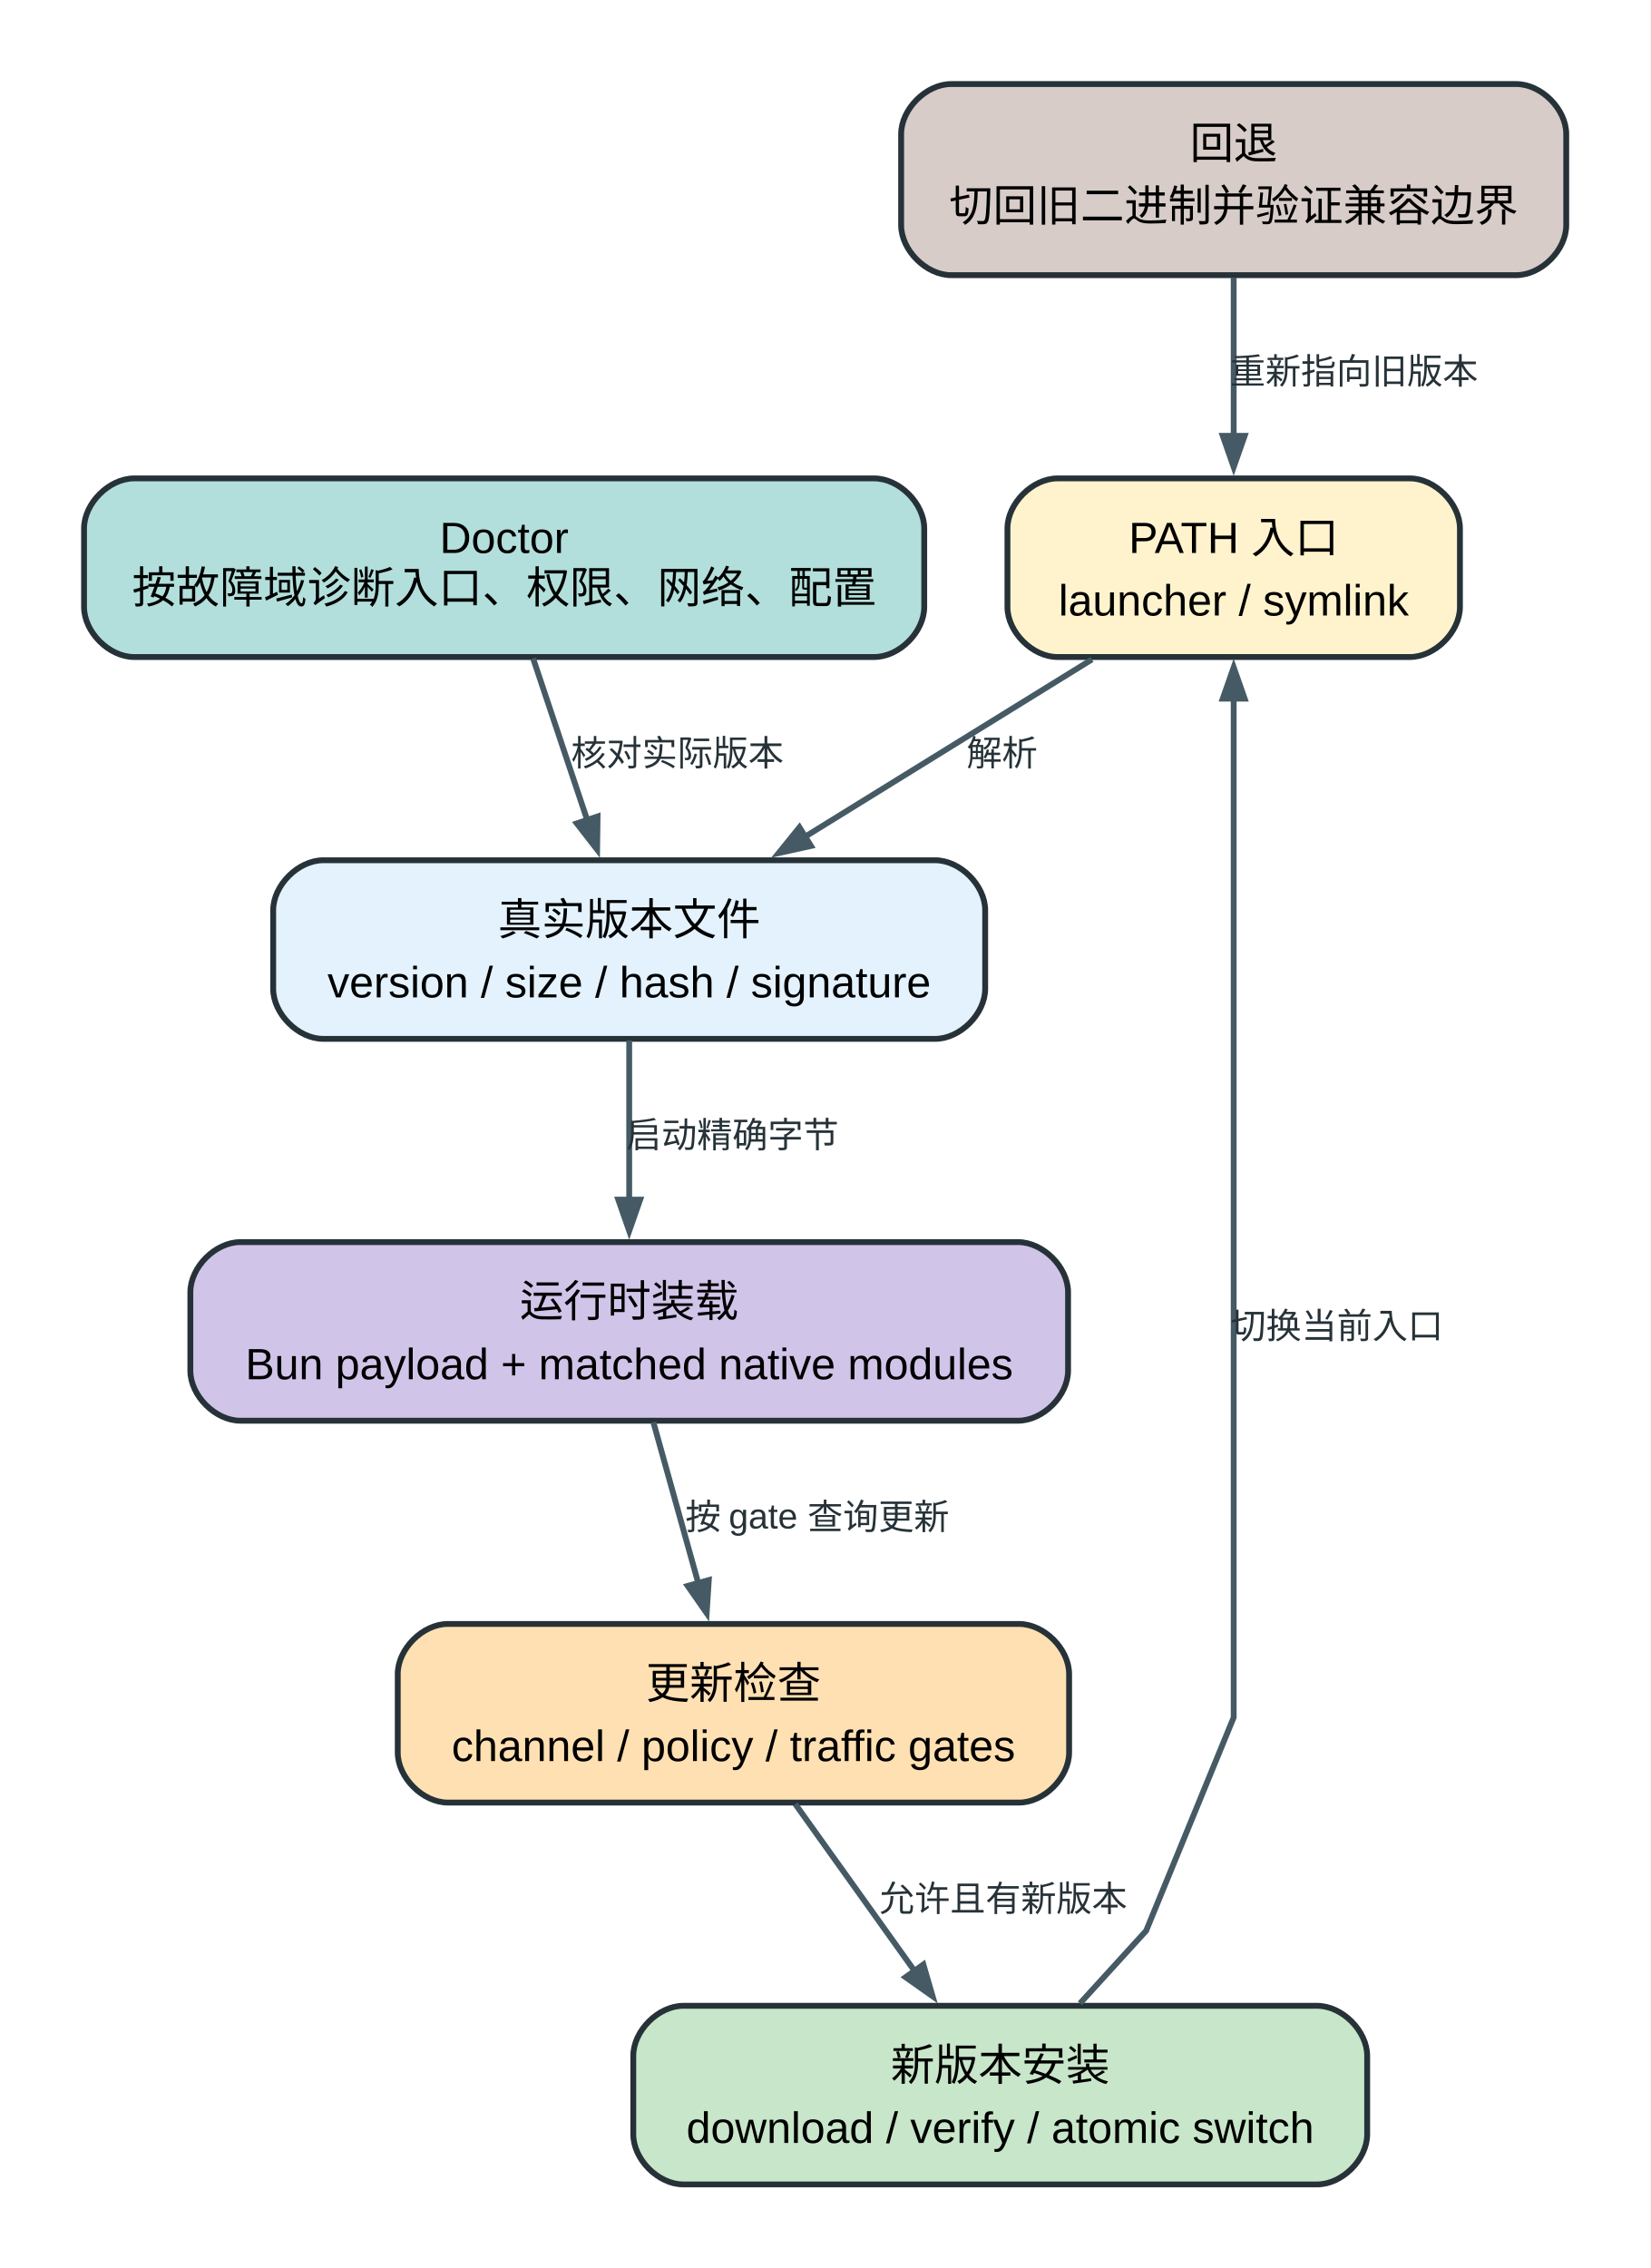
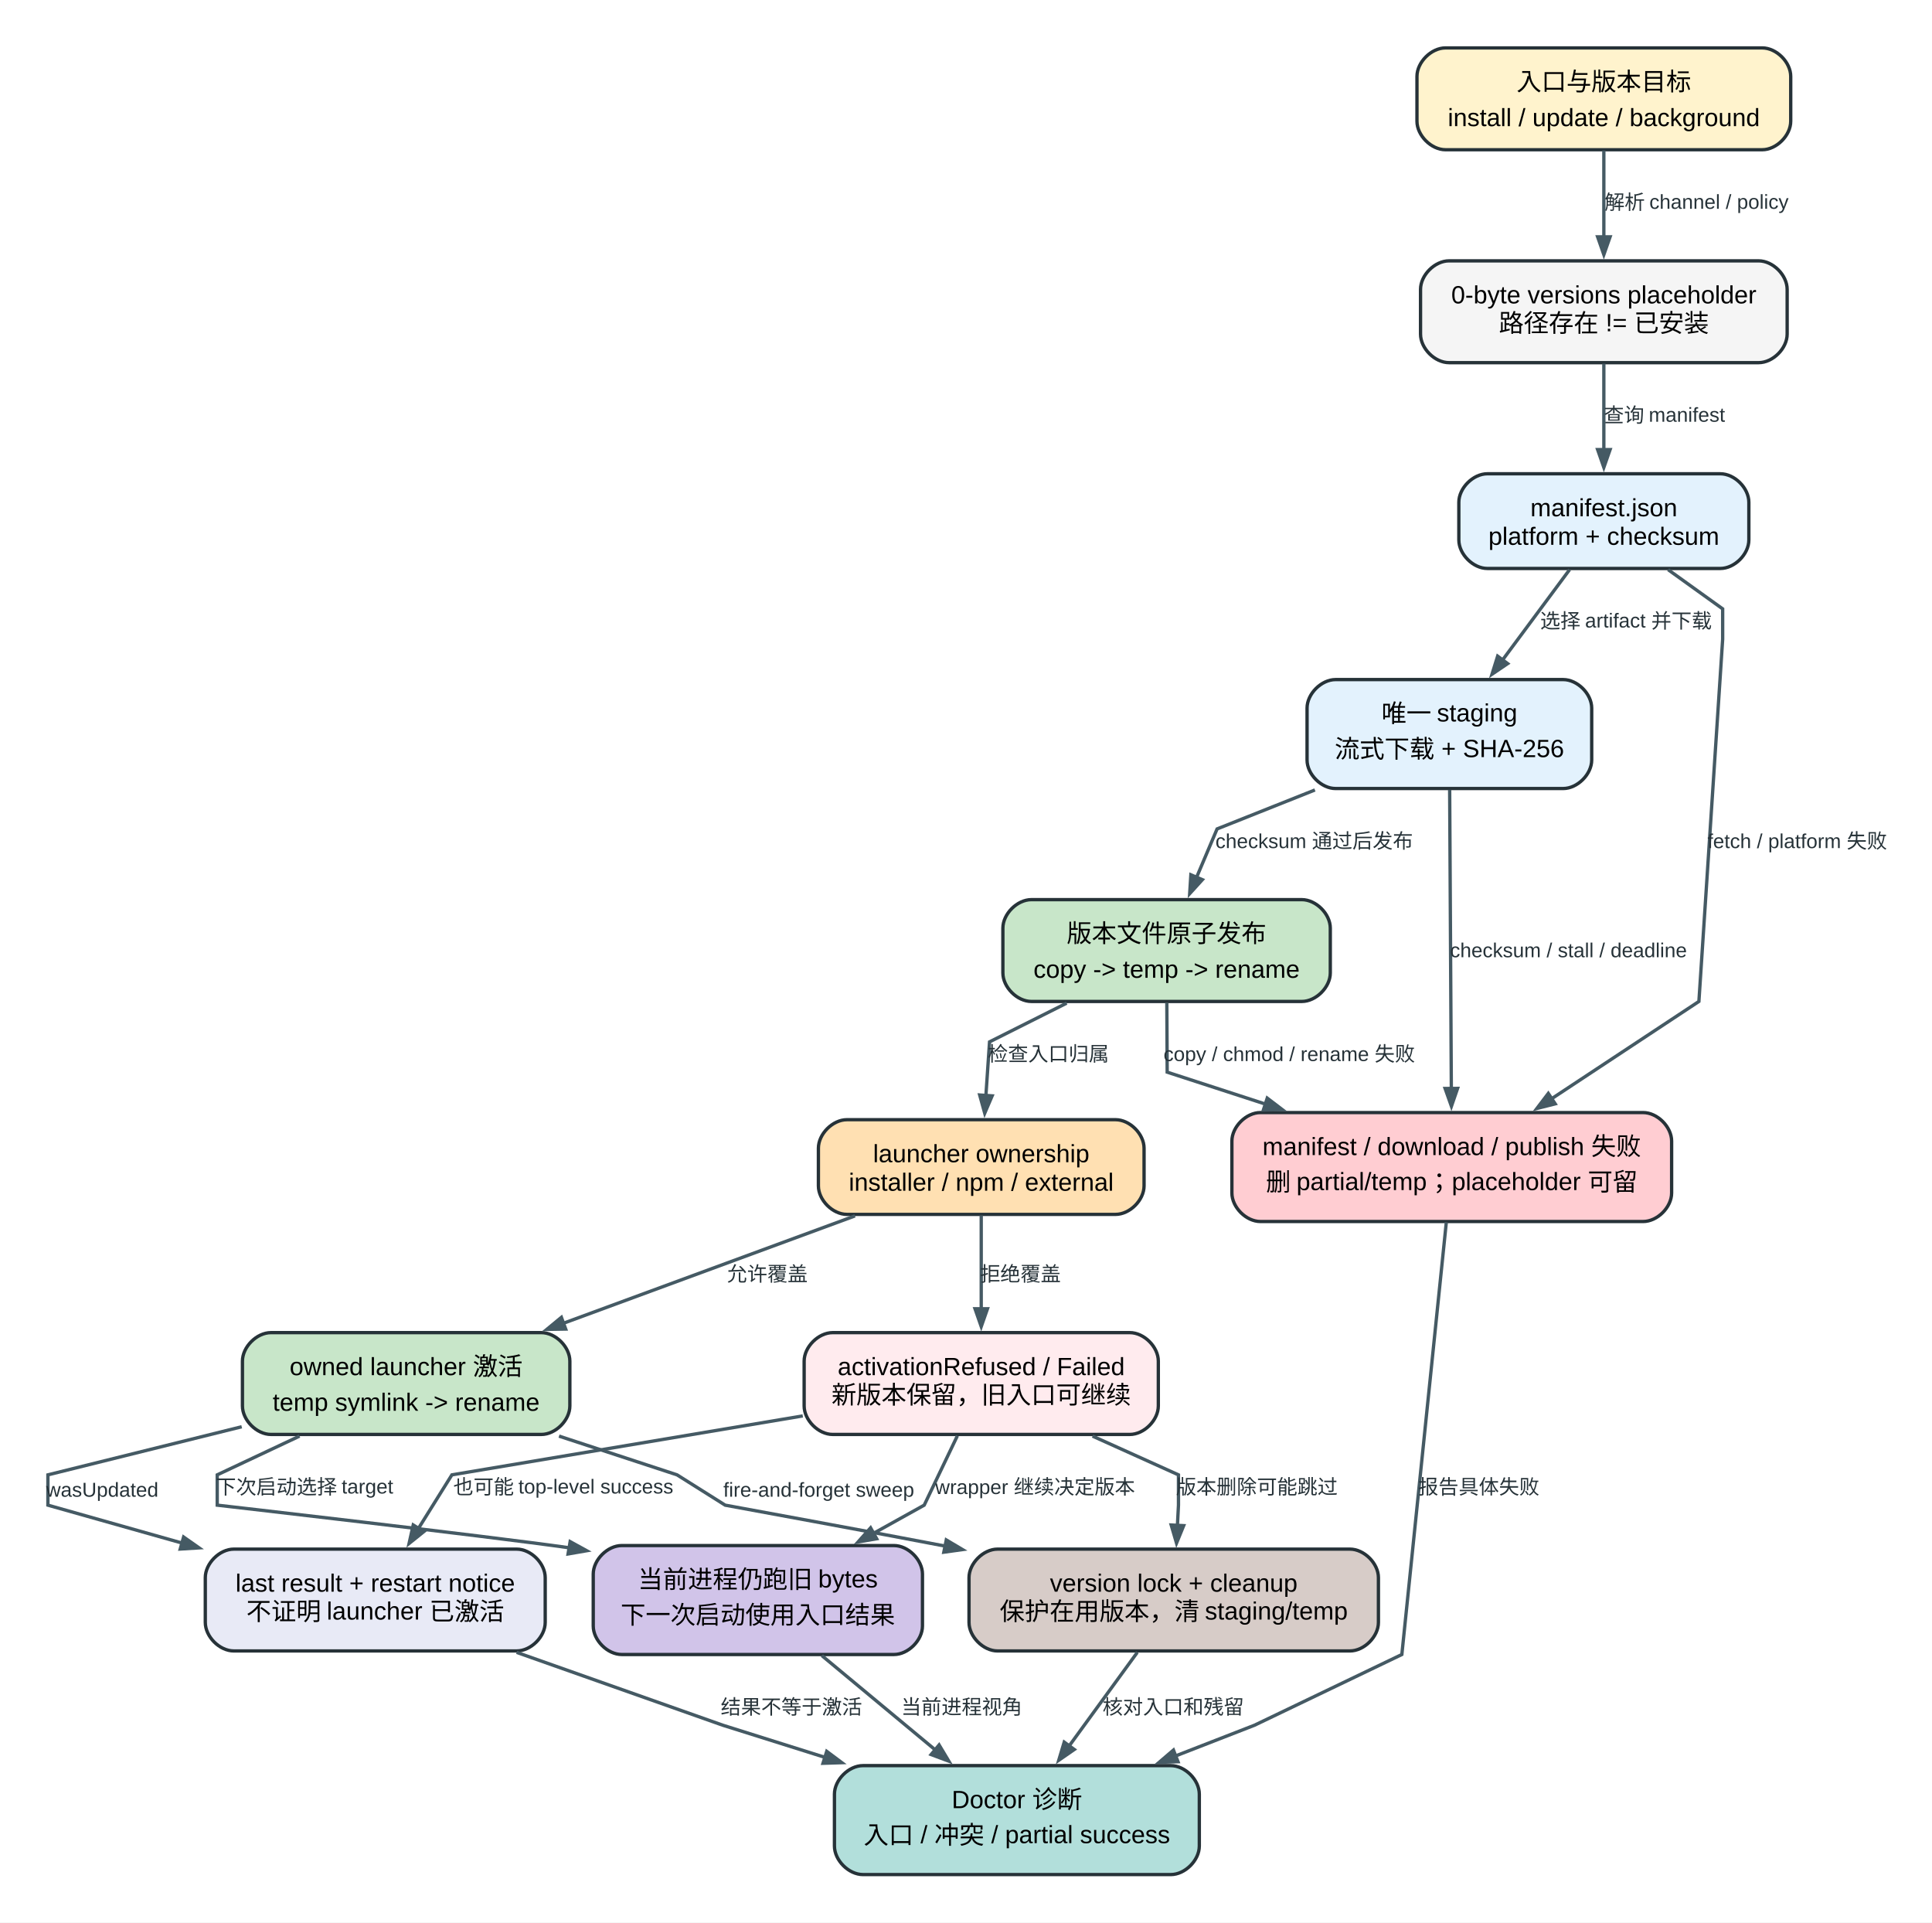
- <svg xmlns="http://www.w3.org/2000/svg" width="396pt" height="544pt" viewBox="0.00 0.00 396.00 544.00">
-   <g id="graph0" class="graph" transform="scale(1 1) rotate(0) translate(20.16 523.95)">
-     <polygon fill="#ffffff" stroke="none" points="-20.16,20.16 -20.16,-523.95 375.7,-523.95 375.7,20.16 -20.16,20.16" />
+ <svg xmlns="http://www.w3.org/2000/svg" width="813pt" height="809pt" viewBox="0.00 0.00 813.00 809.00">
+   <g id="graph0" class="graph" transform="scale(1 1) rotate(0) translate(20.16 788.72)">
+     <polygon fill="#ffffff" stroke="none" points="-20.16,20.16 -20.16,-788.72 793.06,-788.72 793.06,20.16 -20.16,20.16" />
    <g id="node1" class="node">
-       <path fill="#fff3cd" stroke="#263238" stroke-width="1.4" d="M318.04,-409.2C318.04,-409.2 233.5,-409.2 233.5,-409.2 227.5,-409.2 221.5,-403.2 221.5,-397.2 221.5,-397.2 221.5,-378.36 221.5,-378.36 221.5,-372.36 227.5,-366.36 233.5,-366.36 233.5,-366.36 318.04,-366.36 318.04,-366.36 324.04,-366.36 330.04,-372.36 330.04,-378.36 330.04,-378.36 330.04,-397.2 330.04,-397.2 330.04,-403.2 324.04,-409.2 318.04,-409.2" />
-       <text xml:space="preserve" text-anchor="middle" x="275.77" y="-391.31" font-family="Arial, PingFang SC, Microsoft YaHei" font-size="10.50">PATH 入口</text>
-       <text xml:space="preserve" text-anchor="middle" x="275.77" y="-376.31" font-family="Arial, PingFang SC, Microsoft YaHei" font-size="10.50">launcher / symlink</text>
+       <path fill="#fff3cd" stroke="#263238" stroke-width="1.4" d="M721.39,-768.56C721.39,-768.56 588.11,-768.56 588.11,-768.56 582.11,-768.56 576.11,-762.56 576.11,-756.56 576.11,-756.56 576.11,-737.72 576.11,-737.72 576.11,-731.72 582.11,-725.72 588.11,-725.72 588.11,-725.72 721.39,-725.72 721.39,-725.72 727.39,-725.72 733.39,-731.72 733.39,-737.72 733.39,-737.72 733.39,-756.56 733.39,-756.56 733.39,-762.56 727.39,-768.56 721.39,-768.56" />
+       <text xml:space="preserve" text-anchor="middle" x="654.75" y="-750.66" font-family="Arial, PingFang SC, Microsoft YaHei" font-size="10.50">入口与版本目标</text>
+       <text xml:space="preserve" text-anchor="middle" x="654.75" y="-735.66" font-family="Arial, PingFang SC, Microsoft YaHei" font-size="10.50">install / update / background</text>
    </g>
    <g id="node2" class="node">
-       <path fill="#e3f2fd" stroke="#263238" stroke-width="1.4" d="M204.16,-317.61C204.16,-317.61 57.38,-317.61 57.38,-317.61 51.38,-317.61 45.37,-311.61 45.37,-305.61 45.37,-305.61 45.37,-286.77 45.37,-286.77 45.37,-280.77 51.37,-274.77 57.37,-274.77 57.37,-274.77 204.16,-274.77 204.16,-274.77 210.16,-274.77 216.16,-280.77 216.16,-286.77 216.16,-286.77 216.16,-305.61 216.16,-305.61 216.16,-311.61 210.16,-317.61 204.16,-317.61" />
-       <text xml:space="preserve" text-anchor="middle" x="130.77" y="-299.72" font-family="Arial, PingFang SC, Microsoft YaHei" font-size="10.50">真实版本文件</text>
-       <text xml:space="preserve" text-anchor="middle" x="130.77" y="-284.72" font-family="Arial, PingFang SC, Microsoft YaHei" font-size="10.50">version / size / hash / signature</text>
+       <path fill="#f5f5f5" stroke="#263238" stroke-width="1.4" d="M719.89,-678.97C719.89,-678.97 589.61,-678.97 589.61,-678.97 583.61,-678.97 577.61,-672.97 577.61,-666.97 577.61,-666.97 577.61,-648.13 577.61,-648.13 577.61,-642.13 583.61,-636.13 589.61,-636.13 589.61,-636.13 719.89,-636.13 719.89,-636.13 725.89,-636.13 731.89,-642.13 731.89,-648.13 731.89,-648.13 731.89,-666.97 731.89,-666.97 731.89,-672.97 725.89,-678.97 719.89,-678.97" />
+       <text xml:space="preserve" text-anchor="middle" x="654.75" y="-661.07" font-family="Arial, PingFang SC, Microsoft YaHei" font-size="10.50">0-byte versions placeholder</text>
+       <text xml:space="preserve" text-anchor="middle" x="654.75" y="-649.07" font-family="Arial, PingFang SC, Microsoft YaHei" font-size="10.50">路径存在 != 已安装</text>
    </g>
    <g id="edge1" class="edge">
-       <path fill="none" stroke="#455a64" stroke-width="1.4" d="M241.77,-365.78C221.21,-353.07 194.83,-336.77 172.95,-323.25" />
-       <polygon fill="#455a64" stroke="#455a64" stroke-width="1.4" points="174.37,-321.04 166.61,-319.33 171.61,-325.51 174.37,-321.04" />
-       <text xml:space="preserve" text-anchor="middle" x="220.2" y="-340.29" font-family="Arial, PingFang SC, Microsoft YaHei" font-size="8.50" fill="#263238">解析</text>
+       <path fill="none" stroke="#455a64" stroke-width="1.4" d="M654.75,-725.38C654.75,-714.44 654.75,-700.83 654.75,-688.74" />
+       <polygon fill="#455a64" stroke="#455a64" stroke-width="1.4" points="657.38,-689.08 654.75,-681.58 652.13,-689.08 657.38,-689.08" />
+       <text xml:space="preserve" text-anchor="middle" x="693.75" y="-700.64" font-family="Arial, PingFang SC, Microsoft YaHei" font-size="8.50" fill="#263238">解析 channel / policy</text>
    </g>
    <g id="node3" class="node">
-       <path fill="#d1c4e9" stroke="#263238" stroke-width="1.4" d="M224.04,-226.02C224.04,-226.02 37.5,-226.02 37.5,-226.02 31.5,-226.02 25.5,-220.02 25.5,-214.02 25.5,-214.02 25.5,-195.18 25.5,-195.18 25.5,-189.18 31.5,-183.18 37.5,-183.18 37.5,-183.18 224.04,-183.18 224.04,-183.18 230.04,-183.18 236.04,-189.18 236.04,-195.18 236.04,-195.18 236.04,-214.02 236.04,-214.02 236.04,-220.02 230.04,-226.02 224.04,-226.02" />
-       <text xml:space="preserve" text-anchor="middle" x="130.77" y="-208.13" font-family="Arial, PingFang SC, Microsoft YaHei" font-size="10.50">运行时装载</text>
-       <text xml:space="preserve" text-anchor="middle" x="130.77" y="-193.13" font-family="Arial, PingFang SC, Microsoft YaHei" font-size="10.50">Bun payload + matched native modules</text>
+       <path fill="#e3f2fd" stroke="#263238" stroke-width="1.4" d="M703.77,-589.38C703.77,-589.38 605.73,-589.38 605.73,-589.38 599.73,-589.38 593.73,-583.38 593.73,-577.38 593.73,-577.38 593.73,-561.54 593.73,-561.54 593.73,-555.54 599.73,-549.54 605.73,-549.54 605.73,-549.54 703.77,-549.54 703.77,-549.54 709.77,-549.54 715.77,-555.54 715.77,-561.54 715.77,-561.54 715.77,-577.38 715.77,-577.38 715.77,-583.38 709.77,-589.38 703.77,-589.38" />
+       <text xml:space="preserve" text-anchor="middle" x="654.75" y="-571.49" font-family="Arial, PingFang SC, Microsoft YaHei" font-size="10.50">manifest.json</text>
+       <text xml:space="preserve" text-anchor="middle" x="654.75" y="-559.49" font-family="Arial, PingFang SC, Microsoft YaHei" font-size="10.50">platform + checksum</text>
    </g>
    <g id="edge2" class="edge">
-       <path fill="none" stroke="#455a64" stroke-width="1.4" d="M130.77,-274.41C130.77,-262.96 130.77,-248.54 130.77,-235.86" />
-       <polygon fill="#455a64" stroke="#455a64" stroke-width="1.4" points="133.4,-236.2 130.77,-228.7 128.15,-236.2 133.4,-236.2" />
-       <text xml:space="preserve" text-anchor="middle" x="155.52" y="-248.7" font-family="Arial, PingFang SC, Microsoft YaHei" font-size="8.50" fill="#263238">启动精确字节</text>
+       <path fill="none" stroke="#455a64" stroke-width="1.4" d="M654.75,-635.71C654.75,-624.82 654.75,-611.33 654.75,-599.44" />
+       <polygon fill="#455a64" stroke="#455a64" stroke-width="1.4" points="657.38,-599.55 654.75,-592.05 652.13,-599.55 657.38,-599.55" />
+       <text xml:space="preserve" text-anchor="middle" x="680.25" y="-611.05" font-family="Arial, PingFang SC, Microsoft YaHei" font-size="8.50" fill="#263238">查询 manifest</text>
    </g>
    <g id="node4" class="node">
-       <path fill="#ffe0b2" stroke="#263238" stroke-width="1.4" d="M224.29,-134.43C224.29,-134.43 87.25,-134.43 87.25,-134.43 81.25,-134.43 75.25,-128.43 75.25,-122.43 75.25,-122.43 75.25,-103.59 75.25,-103.59 75.25,-97.59 81.25,-91.59 87.25,-91.59 87.25,-91.59 224.29,-91.59 224.29,-91.59 230.29,-91.59 236.29,-97.59 236.29,-103.59 236.29,-103.59 236.29,-122.43 236.29,-122.43 236.29,-128.43 230.29,-134.43 224.29,-134.43" />
-       <text xml:space="preserve" text-anchor="middle" x="155.77" y="-116.54" font-family="Arial, PingFang SC, Microsoft YaHei" font-size="10.50">更新检查</text>
-       <text xml:space="preserve" text-anchor="middle" x="155.77" y="-101.54" font-family="Arial, PingFang SC, Microsoft YaHei" font-size="10.50">channel / policy / traffic gates</text>
+       <path fill="#e3f2fd" stroke="#263238" stroke-width="1.4" d="M637.64,-502.79C637.64,-502.79 541.86,-502.79 541.86,-502.79 535.86,-502.79 529.86,-496.79 529.86,-490.79 529.86,-490.79 529.86,-468.95 529.86,-468.95 529.86,-462.95 535.86,-456.95 541.86,-456.95 541.86,-456.95 637.64,-456.95 637.64,-456.95 643.64,-456.95 649.64,-462.95 649.64,-468.95 649.64,-468.95 649.64,-490.79 649.64,-490.79 649.64,-496.79 643.64,-502.79 637.64,-502.79" />
+       <text xml:space="preserve" text-anchor="middle" x="589.75" y="-484.9" font-family="Arial, PingFang SC, Microsoft YaHei" font-size="10.50">唯一 staging</text>
+       <text xml:space="preserve" text-anchor="middle" x="589.75" y="-469.9" font-family="Arial, PingFang SC, Microsoft YaHei" font-size="10.50">流式下载 + SHA-256</text>
    </g>
    <g id="edge3" class="edge">
-       <path fill="none" stroke="#455a64" stroke-width="1.4" d="M136.57,-182.82C139.8,-171.26 143.87,-156.66 147.43,-143.89" />
-       <polygon fill="#455a64" stroke="#455a64" stroke-width="1.4" points="149.86,-144.96 149.35,-137.03 144.8,-143.55 149.86,-144.96" />
-       <text xml:space="preserve" text-anchor="middle" x="175.89" y="-157.11" font-family="Arial, PingFang SC, Microsoft YaHei" font-size="8.50" fill="#263238">按 gate 查询更新</text>
+       <path fill="none" stroke="#455a64" stroke-width="1.4" d="M640.32,-549.02C632.02,-537.84 621.42,-523.54 612.06,-510.94" />
+       <polygon fill="#455a64" stroke="#455a64" stroke-width="1.4" points="614.27,-509.51 607.69,-505.05 610.06,-512.64 614.27,-509.51" />
+       <text xml:space="preserve" text-anchor="middle" x="664.07" y="-524.47" font-family="Arial, PingFang SC, Microsoft YaHei" font-size="8.50" fill="#263238">选择 artifact 并下载</text>
    </g>
    <g id="node5" class="node">
-       <path fill="#c8e6c9" stroke="#263238" stroke-width="1.4" d="M295.79,-42.84C295.79,-42.84 143.75,-42.84 143.75,-42.84 137.75,-42.84 131.75,-36.84 131.75,-30.84 131.75,-30.84 131.75,-12 131.75,-12 131.75,-6 137.75,0 143.75,0 143.75,0 295.79,0 295.79,0 301.79,0 307.79,-6 307.79,-12 307.79,-12 307.79,-30.84 307.79,-30.84 307.79,-36.84 301.79,-42.84 295.79,-42.84" />
-       <text xml:space="preserve" text-anchor="middle" x="219.77" y="-24.95" font-family="Arial, PingFang SC, Microsoft YaHei" font-size="10.50">新版本安装</text>
-       <text xml:space="preserve" text-anchor="middle" x="219.77" y="-9.95" font-family="Arial, PingFang SC, Microsoft YaHei" font-size="10.50">download / verify / atomic switch</text>
+       <path fill="#ffcdd2" stroke="#263238" stroke-width="1.4" d="M671.27,-320.61C671.27,-320.61 510.23,-320.61 510.23,-320.61 504.23,-320.61 498.23,-314.61 498.23,-308.61 498.23,-308.61 498.23,-286.77 498.23,-286.77 498.23,-280.77 504.23,-274.77 510.23,-274.77 510.23,-274.77 671.27,-274.77 671.27,-274.77 677.27,-274.77 683.27,-280.77 683.27,-286.77 683.27,-286.77 683.27,-308.61 683.27,-308.61 683.27,-314.61 677.27,-320.61 671.27,-320.61" />
+       <text xml:space="preserve" text-anchor="middle" x="590.75" y="-302.72" font-family="Arial, PingFang SC, Microsoft YaHei" font-size="10.50">manifest / download / publish 失败</text>
+       <text xml:space="preserve" text-anchor="middle" x="590.75" y="-287.72" font-family="Arial, PingFang SC, Microsoft YaHei" font-size="10.50">删 partial/temp；placeholder 可留</text>
    </g>
    <g id="edge4" class="edge">
-       <path fill="none" stroke="#455a64" stroke-width="1.4" d="M170.61,-91.23C179.11,-79.33 189.91,-64.22 199.22,-51.19" />
-       <polygon fill="#455a64" stroke="#455a64" stroke-width="1.4" points="201.33,-52.75 203.55,-45.12 197.06,-49.7 201.33,-52.75" />
-       <text xml:space="preserve" text-anchor="middle" x="220.48" y="-65.52" font-family="Arial, PingFang SC, Microsoft YaHei" font-size="8.50" fill="#263238">允许且有新版本</text>
+       <path fill="none" stroke="#455a64" stroke-width="1.4" d="M681.8,-549.03C693.58,-540.56 704.75,-532.54 704.75,-532.54 704.75,-532.54 704.75,-519.79 704.75,-519.79 704.75,-519.79 694.75,-367.36 694.75,-367.36 694.75,-367.36 661.65,-345.5 632.8,-326.45" />
+       <polygon fill="#455a64" stroke="#455a64" stroke-width="1.4" points="634.28,-324.28 626.57,-322.34 631.38,-328.67 634.28,-324.28" />
+       <text xml:space="preserve" text-anchor="middle" x="736.15" y="-431.88" font-family="Arial, PingFang SC, Microsoft YaHei" font-size="8.50" fill="#263238">fetch / platform 失败</text>
    </g>
    <g id="edge5" class="edge">
-       <path fill="none" stroke="#455a64" stroke-width="1.4" d="M238.91,-43.43C247.08,-52.4 254.77,-60.84 254.77,-60.84 254.77,-60.84 275.77,-112.01 275.77,-112.01 275.77,-297.19 275.77,-297.19 275.77,-297.19 275.77,-297.19 275.77,-330.48 275.77,-356.48" />
-       <polygon fill="#455a64" stroke="#455a64" stroke-width="1.4" points="273.15,-356.38 275.77,-363.88 278.4,-356.38 273.15,-356.38" />
-       <text xml:space="preserve" text-anchor="middle" x="300.52" y="-202.9" font-family="Arial, PingFang SC, Microsoft YaHei" font-size="8.50" fill="#263238">切换当前入口</text>
+       <path fill="none" stroke="#455a64" stroke-width="1.4" d="M589.87,-456.41C590.05,-424.77 590.37,-366.88 590.57,-330.73" />
+       <polygon fill="#455a64" stroke="#455a64" stroke-width="1.4" points="593.2,-330.78 590.61,-323.26 587.95,-330.75 593.2,-330.78" />
+       <text xml:space="preserve" text-anchor="middle" x="639.87" y="-385.96" font-family="Arial, PingFang SC, Microsoft YaHei" font-size="8.50" fill="#263238">checksum / stall / deadline</text>
    </g>
    <g id="node6" class="node">
-       <path fill="#b2dfdb" stroke="#263238" stroke-width="1.4" d="M189.54,-409.2C189.54,-409.2 12,-409.2 12,-409.2 6,-409.2 0,-403.2 0,-397.2 0,-397.2 0,-378.36 0,-378.36 0,-372.36 6,-366.36 12,-366.36 12,-366.36 189.54,-366.36 189.54,-366.36 195.54,-366.36 201.54,-372.36 201.54,-378.36 201.54,-378.36 201.54,-397.2 201.54,-397.2 201.54,-403.2 195.54,-409.2 189.54,-409.2" />
-       <text xml:space="preserve" text-anchor="middle" x="100.77" y="-391.31" font-family="Arial, PingFang SC, Microsoft YaHei" font-size="10.50">Doctor</text>
-       <text xml:space="preserve" text-anchor="middle" x="100.77" y="-379.31" font-family="Arial, PingFang SC, Microsoft YaHei" font-size="10.50">按故障域诊断入口、权限、网络、配置</text>
+       <path fill="#c8e6c9" stroke="#263238" stroke-width="1.4" d="M527.64,-410.2C527.64,-410.2 413.86,-410.2 413.86,-410.2 407.86,-410.2 401.86,-404.2 401.86,-398.2 401.86,-398.2 401.86,-379.36 401.86,-379.36 401.86,-373.36 407.86,-367.36 413.86,-367.36 413.86,-367.36 527.64,-367.36 527.64,-367.36 533.64,-367.36 539.64,-373.36 539.64,-379.36 539.64,-379.36 539.64,-398.2 539.64,-398.2 539.64,-404.2 533.64,-410.2 527.64,-410.2" />
+       <text xml:space="preserve" text-anchor="middle" x="470.75" y="-392.31" font-family="Arial, PingFang SC, Microsoft YaHei" font-size="10.50">版本文件原子发布</text>
+       <text xml:space="preserve" text-anchor="middle" x="470.75" y="-377.31" font-family="Arial, PingFang SC, Microsoft YaHei" font-size="10.50">copy -&gt; temp -&gt; rename</text>
    </g>
    <g id="edge6" class="edge">
-       <path fill="none" stroke="#455a64" stroke-width="1.4" d="M107.73,-366C111.6,-354.44 116.49,-339.84 120.76,-327.07" />
-       <polygon fill="#455a64" stroke="#455a64" stroke-width="1.4" points="123.18,-328.12 123.07,-320.18 118.2,-326.45 123.18,-328.12" />
-       <text xml:space="preserve" text-anchor="middle" x="142.32" y="-340.29" font-family="Arial, PingFang SC, Microsoft YaHei" font-size="8.50" fill="#263238">核对实际版本</text>
+       <path fill="none" stroke="#455a64" stroke-width="1.4" d="M533.17,-456.34C511.55,-447.74 492,-439.95 492,-439.95 492,-439.95 487.93,-430.34 483.35,-419.53" />
+       <polygon fill="#455a64" stroke="#455a64" stroke-width="1.4" points="485.81,-418.6 480.47,-412.72 480.97,-420.65 485.81,-418.6" />
+       <text xml:space="preserve" text-anchor="middle" x="532.88" y="-431.88" font-family="Arial, PingFang SC, Microsoft YaHei" font-size="8.50" fill="#263238">checksum 通过后发布</text>
+     </g>
+     <g id="node13" class="node">
+       <path fill="#b2dfdb" stroke="#263238" stroke-width="1.4" d="M472.52,-45.84C472.52,-45.84 342.98,-45.84 342.98,-45.84 336.98,-45.84 330.98,-39.84 330.98,-33.84 330.98,-33.84 330.98,-12 330.98,-12 330.98,-6 336.98,0 342.98,0 342.98,0 472.52,0 472.52,0 478.52,0 484.52,-6 484.52,-12 484.52,-12 484.52,-33.84 484.52,-33.84 484.52,-39.84 478.52,-45.84 472.52,-45.84" />
+       <text xml:space="preserve" text-anchor="middle" x="407.75" y="-27.95" font-family="Arial, PingFang SC, Microsoft YaHei" font-size="10.50">Doctor 诊断</text>
+       <text xml:space="preserve" text-anchor="middle" x="407.75" y="-12.95" font-family="Arial, PingFang SC, Microsoft YaHei" font-size="10.50">入口 / 冲突 / partial success</text>
+     </g>
+     <g id="edge20" class="edge">
+       <path fill="none" stroke="#455a64" stroke-width="1.4" d="M588.46,-274.46C583.02,-221.56 569.75,-92.59 569.75,-92.59 569.75,-92.59 507.75,-62.84 507.75,-62.84 507.75,-62.84 492.71,-56.98 474.29,-49.82" />
+       <polygon fill="#455a64" stroke="#455a64" stroke-width="1.4" points="475.55,-47.49 467.61,-47.22 473.64,-52.38 475.55,-47.49" />
+       <text xml:space="preserve" text-anchor="middle" x="602.13" y="-160.11" font-family="Arial, PingFang SC, Microsoft YaHei" font-size="8.50" fill="#263238">报告具体失败</text>
+     </g>
+     <g id="edge7" class="edge">
+       <path fill="none" stroke="#455a64" stroke-width="1.4" d="M470.85,-366.79C470.92,-353.05 471,-337.61 471,-337.61 471,-337.61 489.84,-331.49 512.57,-324.1" />
+       <polygon fill="#455a64" stroke="#455a64" stroke-width="1.4" points="513.1,-326.69 519.42,-321.87 511.48,-321.69 513.1,-326.69" />
+       <text xml:space="preserve" text-anchor="middle" x="522.38" y="-342.29" font-family="Arial, PingFang SC, Microsoft YaHei" font-size="8.50" fill="#263238">copy / chmod / rename 失败</text>
    </g>
    <g id="node7" class="node">
-       <path fill="#d7ccc8" stroke="#263238" stroke-width="1.4" d="M343.54,-503.79C343.54,-503.79 208,-503.79 208,-503.79 202,-503.79 196,-497.79 196,-491.79 196,-491.79 196,-469.95 196,-469.95 196,-463.95 202,-457.95 208,-457.95 208,-457.95 343.54,-457.95 343.54,-457.95 349.54,-457.95 355.54,-463.95 355.54,-469.95 355.54,-469.95 355.54,-491.79 355.54,-491.79 355.54,-497.79 349.54,-503.79 343.54,-503.79" />
-       <text xml:space="preserve" text-anchor="middle" x="275.77" y="-485.9" font-family="Arial, PingFang SC, Microsoft YaHei" font-size="10.50">回退</text>
-       <text xml:space="preserve" text-anchor="middle" x="275.77" y="-470.9" font-family="Arial, PingFang SC, Microsoft YaHei" font-size="10.50">切回旧二进制并验证兼容边界</text>
+       <path fill="#ffe0b2" stroke="#263238" stroke-width="1.4" d="M449.27,-317.61C449.27,-317.61 336.23,-317.61 336.23,-317.61 330.23,-317.61 324.23,-311.61 324.23,-305.61 324.23,-305.61 324.23,-289.77 324.23,-289.77 324.23,-283.77 330.23,-277.77 336.23,-277.77 336.23,-277.77 449.27,-277.77 449.27,-277.77 455.27,-277.77 461.27,-283.77 461.27,-289.77 461.27,-289.77 461.27,-305.61 461.27,-305.61 461.27,-311.61 455.27,-317.61 449.27,-317.61" />
+       <text xml:space="preserve" text-anchor="middle" x="392.75" y="-299.72" font-family="Arial, PingFang SC, Microsoft YaHei" font-size="10.50">launcher ownership</text>
+       <text xml:space="preserve" text-anchor="middle" x="392.75" y="-287.72" font-family="Arial, PingFang SC, Microsoft YaHei" font-size="10.50">installer / npm / external</text>
    </g>
-     <g id="edge7" class="edge">
-       <path fill="none" stroke="#455a64" stroke-width="1.4" d="M275.77,-457.35C275.77,-445.88 275.77,-431.76 275.77,-419.32" />
-       <polygon fill="#455a64" stroke="#455a64" stroke-width="1.4" points="278.4,-419.41 275.77,-411.91 273.15,-419.41 278.4,-419.41" />
-       <text xml:space="preserve" text-anchor="middle" x="304.64" y="-431.88" font-family="Arial, PingFang SC, Microsoft YaHei" font-size="8.50" fill="#263238">重新指向旧版本</text>
+     <g id="edge8" class="edge">
+       <path fill="none" stroke="#455a64" stroke-width="1.4" d="M428.71,-366.66C411.81,-358.18 396.25,-350.36 396.25,-350.36 396.25,-350.36 395.51,-339.46 394.71,-327.68" />
+       <polygon fill="#455a64" stroke="#455a64" stroke-width="1.4" points="397.34,-327.64 394.22,-320.34 392.1,-328 397.34,-327.64" />
+       <text xml:space="preserve" text-anchor="middle" x="421" y="-342.29" font-family="Arial, PingFang SC, Microsoft YaHei" font-size="8.50" fill="#263238">检查入口归属</text>
+     </g>
+     <g id="node8" class="node">
+       <path fill="#c8e6c9" stroke="#263238" stroke-width="1.4" d="M207.64,-228.02C207.64,-228.02 93.86,-228.02 93.86,-228.02 87.86,-228.02 81.86,-222.02 81.86,-216.02 81.86,-216.02 81.86,-197.18 81.86,-197.18 81.86,-191.18 87.86,-185.18 93.86,-185.18 93.86,-185.18 207.64,-185.18 207.64,-185.18 213.64,-185.18 219.64,-191.18 219.64,-197.18 219.64,-197.18 219.64,-216.02 219.64,-216.02 219.64,-222.02 213.64,-228.02 207.64,-228.02" />
+       <text xml:space="preserve" text-anchor="middle" x="150.75" y="-210.13" font-family="Arial, PingFang SC, Microsoft YaHei" font-size="10.50">owned launcher 激活</text>
+       <text xml:space="preserve" text-anchor="middle" x="150.75" y="-195.13" font-family="Arial, PingFang SC, Microsoft YaHei" font-size="10.50">temp symlink -&gt; rename</text>
+     </g>
+     <g id="edge9" class="edge">
+       <path fill="none" stroke="#455a64" stroke-width="1.4" d="M339.64,-277.14C303.42,-263.81 255.21,-246.05 216.55,-231.82" />
+       <polygon fill="#455a64" stroke="#455a64" stroke-width="1.4" points="217.89,-229.52 209.95,-229.39 216.08,-234.45 217.89,-229.52" />
+       <text xml:space="preserve" text-anchor="middle" x="302.74" y="-249.7" font-family="Arial, PingFang SC, Microsoft YaHei" font-size="8.50" fill="#263238">允许覆盖</text>
+     </g>
+     <g id="node9" class="node">
+       <path fill="#ffebee" stroke="#263238" stroke-width="1.4" d="M455.27,-228.02C455.27,-228.02 330.23,-228.02 330.23,-228.02 324.23,-228.02 318.23,-222.02 318.23,-216.02 318.23,-216.02 318.23,-197.18 318.23,-197.18 318.23,-191.18 324.23,-185.18 330.23,-185.18 330.23,-185.18 455.27,-185.18 455.27,-185.18 461.27,-185.18 467.27,-191.18 467.27,-197.18 467.27,-197.18 467.27,-216.02 467.27,-216.02 467.27,-222.02 461.27,-228.02 455.27,-228.02" />
+       <text xml:space="preserve" text-anchor="middle" x="392.75" y="-210.13" font-family="Arial, PingFang SC, Microsoft YaHei" font-size="10.50">activationRefused / Failed</text>
+       <text xml:space="preserve" text-anchor="middle" x="392.75" y="-198.13" font-family="Arial, PingFang SC, Microsoft YaHei" font-size="10.50">新版本保留，旧入口可继续</text>
+     </g>
+     <g id="edge10" class="edge">
+       <path fill="none" stroke="#455a64" stroke-width="1.4" d="M392.75,-277.36C392.75,-265.86 392.75,-251.02 392.75,-237.98" />
+       <polygon fill="#455a64" stroke="#455a64" stroke-width="1.4" points="395.38,-238.07 392.75,-230.57 390.13,-238.07 395.38,-238.07" />
+       <text xml:space="preserve" text-anchor="middle" x="409.25" y="-249.7" font-family="Arial, PingFang SC, Microsoft YaHei" font-size="8.50" fill="#263238">拒绝覆盖</text>
+     </g>
+     <g id="node10" class="node">
+       <path fill="#d1c4e9" stroke="#263238" stroke-width="1.4" d="M356.02,-138.43C356.02,-138.43 241.48,-138.43 241.48,-138.43 235.48,-138.43 229.48,-132.43 229.48,-126.43 229.48,-126.43 229.48,-104.59 229.48,-104.59 229.48,-98.59 235.48,-92.59 241.48,-92.59 241.48,-92.59 356.02,-92.59 356.02,-92.59 362.02,-92.59 368.02,-98.59 368.02,-104.59 368.02,-104.59 368.02,-126.43 368.02,-126.43 368.02,-132.43 362.02,-138.43 356.02,-138.43" />
+       <text xml:space="preserve" text-anchor="middle" x="298.75" y="-120.53" font-family="Arial, PingFang SC, Microsoft YaHei" font-size="10.50">当前进程仍跑旧 bytes</text>
+       <text xml:space="preserve" text-anchor="middle" x="298.75" y="-105.53" font-family="Arial, PingFang SC, Microsoft YaHei" font-size="10.50">下一次启动使用入口结果</text>
+     </g>
+     <g id="edge11" class="edge">
+       <path fill="none" stroke="#455a64" stroke-width="1.4" d="M105.89,-184.48C87.86,-176 71.25,-168.18 71.25,-168.18 71.25,-168.18 71.25,-155.43 71.25,-155.43 71.25,-155.43 184.95,-142.41 219.44,-137.48" />
+       <polygon fill="#455a64" stroke="#455a64" stroke-width="1.4" points="219.76,-140.08 226.72,-136.26 218.89,-134.91 219.76,-140.08" />
+       <text xml:space="preserve" text-anchor="middle" x="108" y="-160.11" font-family="Arial, PingFang SC, Microsoft YaHei" font-size="8.50" fill="#263238">下次启动选择 target</text>
+     </g>
+     <g id="node11" class="node">
+       <path fill="#e8eaf6" stroke="#263238" stroke-width="1.4" d="M197.27,-136.93C197.27,-136.93 78.23,-136.93 78.23,-136.93 72.23,-136.93 66.23,-130.93 66.23,-124.93 66.23,-124.93 66.23,-106.09 66.23,-106.09 66.23,-100.09 72.23,-94.09 78.23,-94.09 78.23,-94.09 197.27,-94.09 197.27,-94.09 203.27,-94.09 209.27,-100.09 209.27,-106.09 209.27,-106.09 209.27,-124.93 209.27,-124.93 209.27,-130.93 203.27,-136.93 197.27,-136.93" />
+       <text xml:space="preserve" text-anchor="middle" x="137.75" y="-119.03" font-family="Arial, PingFang SC, Microsoft YaHei" font-size="10.50">last result + restart notice</text>
+       <text xml:space="preserve" text-anchor="middle" x="137.75" y="-107.03" font-family="Arial, PingFang SC, Microsoft YaHei" font-size="10.50">不证明 launcher 已激活</text>
+     </g>
+     <g id="edge13" class="edge">
+       <path fill="none" stroke="#455a64" stroke-width="1.4" d="M81.55,-188.42C41.92,-178.59 0,-168.18 0,-168.18 0,-168.18 0,-155.43 0,-155.43 0,-155.43 26.77,-147.87 56.71,-139.41" />
+       <polygon fill="#455a64" stroke="#455a64" stroke-width="1.4" points="57.1,-142.02 63.61,-137.46 55.68,-136.97 57.1,-142.02" />
+       <text xml:space="preserve" text-anchor="middle" x="22.88" y="-158.98" font-family="Arial, PingFang SC, Microsoft YaHei" font-size="8.50" fill="#263238">wasUpdated</text>
+     </g>
+     <g id="node12" class="node">
+       <path fill="#d7ccc8" stroke="#263238" stroke-width="1.4" d="M547.89,-136.93C547.89,-136.93 399.61,-136.93 399.61,-136.93 393.61,-136.93 387.61,-130.93 387.61,-124.93 387.61,-124.93 387.61,-106.09 387.61,-106.09 387.61,-100.09 393.61,-94.09 399.61,-94.09 399.61,-94.09 547.89,-94.09 547.89,-94.09 553.89,-94.09 559.89,-100.09 559.89,-106.09 559.89,-106.09 559.89,-124.93 559.89,-124.93 559.89,-130.93 553.89,-136.93 547.89,-136.93" />
+       <text xml:space="preserve" text-anchor="middle" x="473.75" y="-119.03" font-family="Arial, PingFang SC, Microsoft YaHei" font-size="10.50">version lock + cleanup</text>
+       <text xml:space="preserve" text-anchor="middle" x="473.75" y="-107.03" font-family="Arial, PingFang SC, Microsoft YaHei" font-size="10.50">保护在用版本，清 staging/temp</text>
+     </g>
+     <g id="edge15" class="edge">
+       <path fill="none" stroke="#455a64" stroke-width="1.4" d="M215.08,-184.48C240.94,-176 264.75,-168.18 264.75,-168.18 264.75,-168.18 285,-155.43 285,-155.43 285,-155.43 351.64,-143.22 377.55,-138.21" />
+       <polygon fill="#455a64" stroke="#455a64" stroke-width="1.4" points="378.04,-140.79 384.88,-136.74 377.01,-135.65 378.04,-140.79" />
+       <text xml:space="preserve" text-anchor="middle" x="324.38" y="-158.98" font-family="Arial, PingFang SC, Microsoft YaHei" font-size="8.50" fill="#263238">fire-and-forget sweep</text>
+     </g>
+     <g id="edge12" class="edge">
+       <path fill="none" stroke="#455a64" stroke-width="1.4" d="M382.71,-184.61C376.13,-170.87 368.75,-155.43 368.75,-155.43 368.75,-155.43 359.24,-150.14 347.24,-143.47" />
+       <polygon fill="#455a64" stroke="#455a64" stroke-width="1.4" points="348.75,-141.3 340.92,-139.95 346.19,-145.89 348.75,-141.3" />
+       <text xml:space="preserve" text-anchor="middle" x="415.42" y="-160.11" font-family="Arial, PingFang SC, Microsoft YaHei" font-size="8.50" fill="#263238">wrapper 继续决定版本</text>
+     </g>
+     <g id="edge14" class="edge">
+       <path fill="none" stroke="#455a64" stroke-width="1.4" d="M317.65,-192.98C252.98,-182.12 170,-168.18 170,-168.18 170,-168.18 163.26,-157.39 155.95,-145.67" />
+       <polygon fill="#455a64" stroke="#455a64" stroke-width="1.4" points="158.19,-144.3 151.99,-139.32 153.73,-147.08 158.19,-144.3" />
+       <text xml:space="preserve" text-anchor="middle" x="216.88" y="-160.11" font-family="Arial, PingFang SC, Microsoft YaHei" font-size="8.50" fill="#263238">也可能 top-level success</text>
+     </g>
+     <g id="edge16" class="edge">
+       <path fill="none" stroke="#455a64" stroke-width="1.4" d="M439.59,-184.48C458.41,-176 475.75,-168.18 475.75,-168.18 475.75,-168.18 475.75,-155.43 475.75,-155.43 475.75,-155.43 475.56,-151.8 475.3,-146.76" />
+       <polygon fill="#455a64" stroke="#455a64" stroke-width="1.4" points="477.94,-146.81 474.93,-139.45 472.69,-147.08 477.94,-146.81" />
+       <text xml:space="preserve" text-anchor="middle" x="508.75" y="-160.11" font-family="Arial, PingFang SC, Microsoft YaHei" font-size="8.50" fill="#263238">版本删除可能跳过</text>
+     </g>
+     <g id="edge17" class="edge">
+       <path fill="none" stroke="#455a64" stroke-width="1.4" d="M325.69,-92.12C340.11,-80.14 358,-65.26 373.41,-52.46" />
+       <polygon fill="#455a64" stroke="#455a64" stroke-width="1.4" points="375.02,-54.54 379.11,-47.72 371.66,-50.5 375.02,-54.54" />
+       <text xml:space="preserve" text-anchor="middle" x="384.53" y="-67.52" font-family="Arial, PingFang SC, Microsoft YaHei" font-size="8.50" fill="#263238">当前进程视角</text>
+     </g>
+     <g id="edge18" class="edge">
+       <path fill="none" stroke="#455a64" stroke-width="1.4" d="M197.24,-93.49C237.73,-79.19 284,-62.84 284,-62.84 284,-62.84 303.46,-56.72 326.95,-49.33" />
+       <polygon fill="#455a64" stroke="#455a64" stroke-width="1.4" points="327.73,-51.84 334.1,-47.08 326.16,-46.83 327.73,-51.84" />
+       <text xml:space="preserve" text-anchor="middle" x="312.88" y="-67.52" font-family="Arial, PingFang SC, Microsoft YaHei" font-size="8.50" fill="#263238">结果不等于激活</text>
+     </g>
+     <g id="edge19" class="edge">
+       <path fill="none" stroke="#455a64" stroke-width="1.4" d="M458.44,-93.5C449.93,-81.81 439.18,-67.06 429.78,-54.16" />
+       <polygon fill="#455a64" stroke="#455a64" stroke-width="1.4" points="431.91,-52.63 425.38,-48.11 427.67,-55.72 431.91,-52.63" />
+       <text xml:space="preserve" text-anchor="middle" x="473.58" y="-67.52" font-family="Arial, PingFang SC, Microsoft YaHei" font-size="8.50" fill="#263238">核对入口和残留</text>
    </g>
  </g>
</svg>
